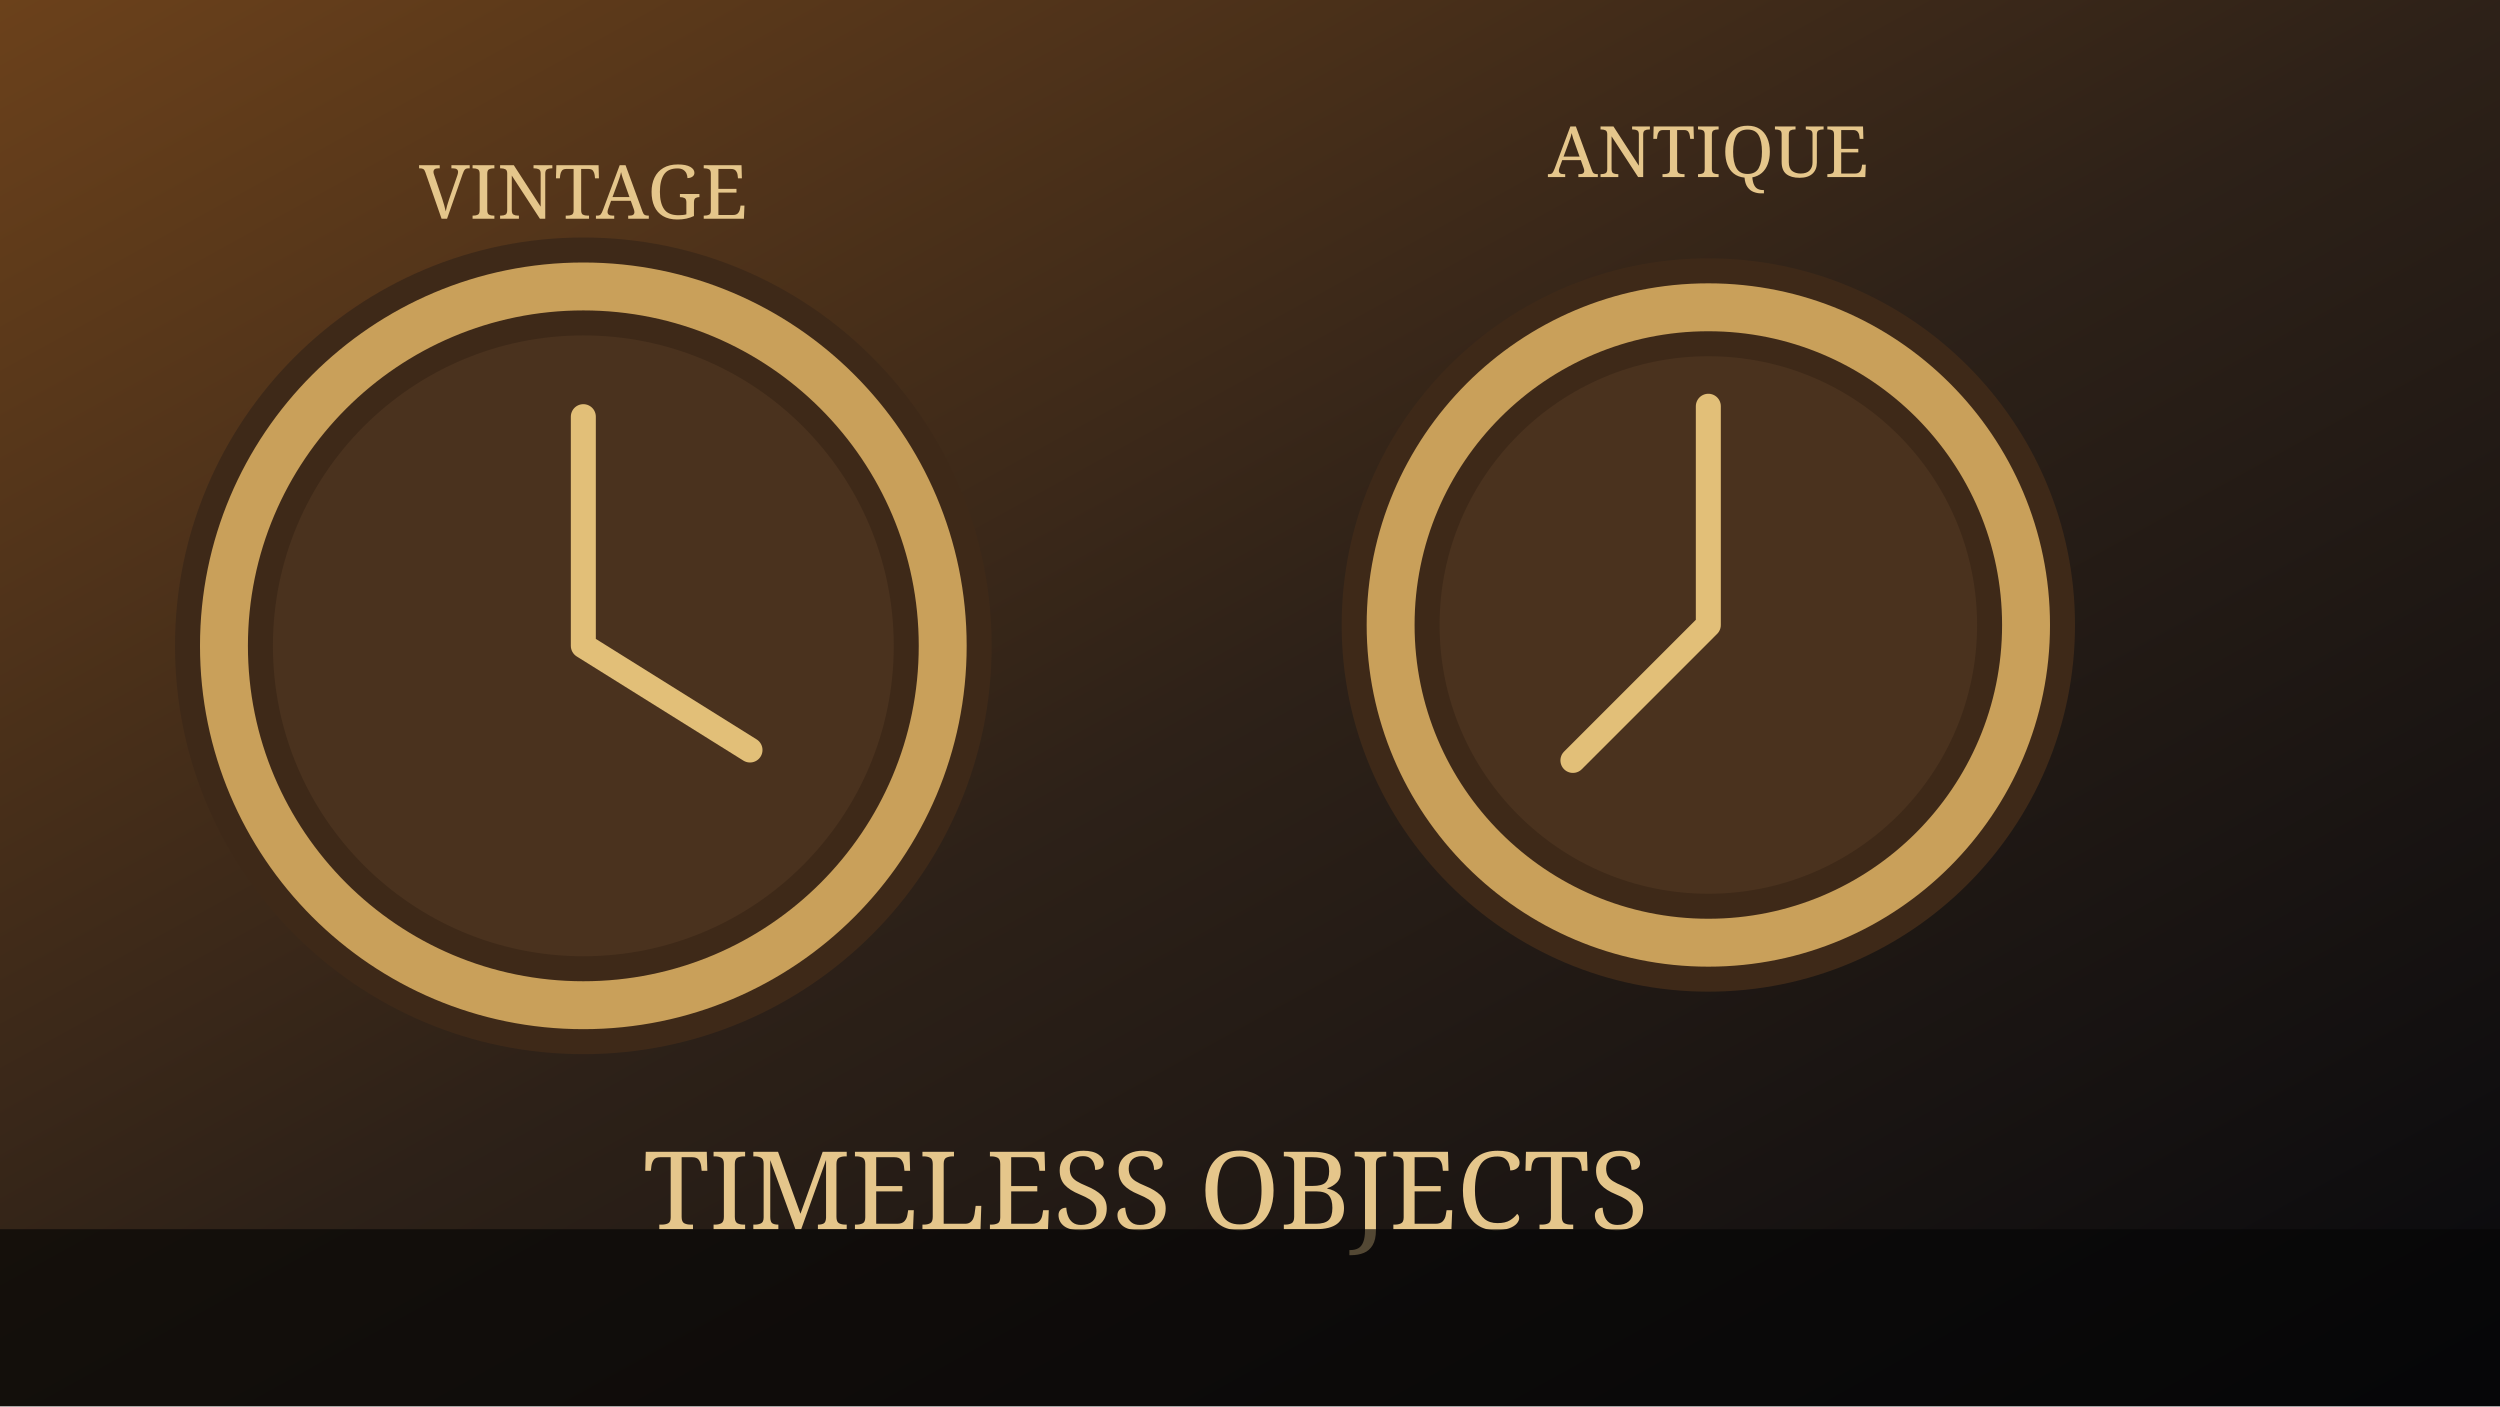
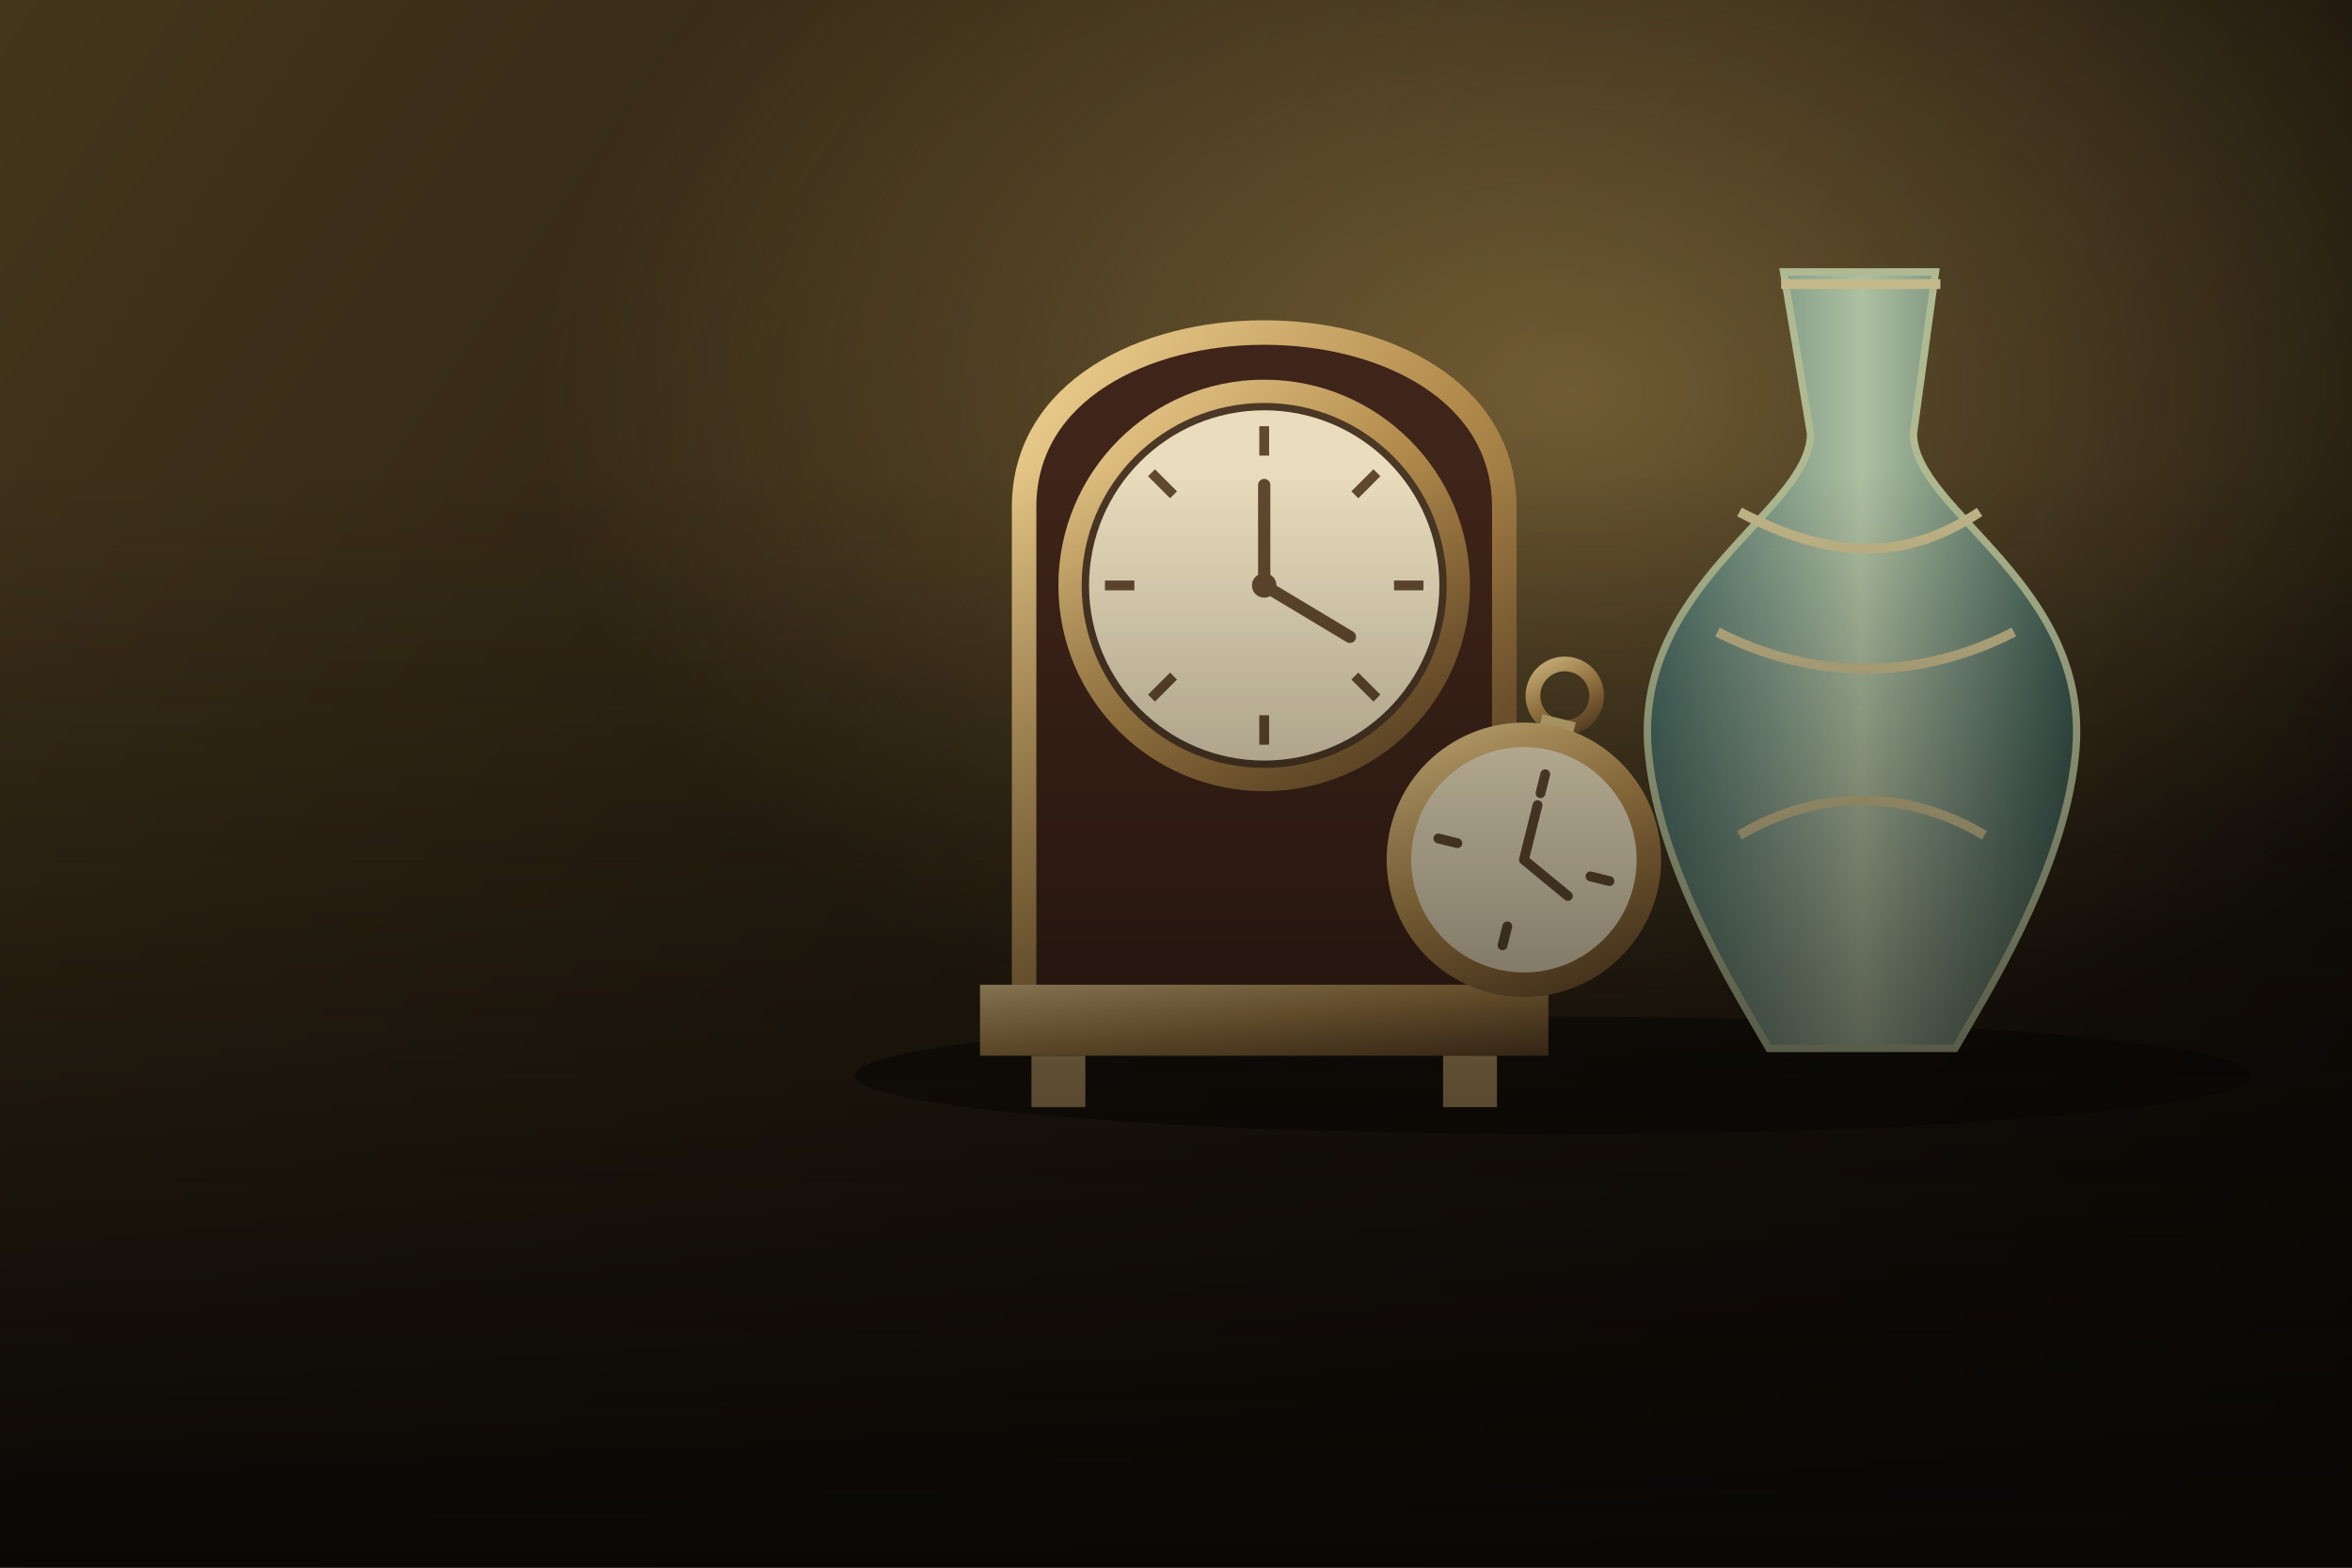
- <svg xmlns="http://www.w3.org/2000/svg" viewBox="0 0 1200 675">
+ <svg xmlns="http://www.w3.org/2000/svg" width="960" height="640" viewBox="0 0 960 640" fill="none">
  <defs>
-     <linearGradient id="bg" x2="1" y2="1">
-       <stop stop-color="#6b411b" />
-       <stop offset=".5" stop-color="#2d2118" />
-       <stop offset="1" stop-color="#08090d" />
+     <linearGradient id="background" x2="960" y2="640" gradientUnits="userSpaceOnUse">
+       <stop stop-color="#44361c" />
+       <stop offset="1" stop-color="#0b0805" />
+     </linearGradient>
+     <radialGradient id="light">
+       <stop stop-color="#e1ba69" stop-opacity=".4" />
+       <stop offset="1" stop-color="#e1ba69" stop-opacity="0" />
+     </radialGradient>
+     <linearGradient id="brass" x2="1" y2="1">
+       <stop stop-color="#f0d394" />
+       <stop offset=".5" stop-color="#b28b4c" />
+       <stop offset="1" stop-color="#634625" />
+     </linearGradient>
+     <linearGradient id="ceramic" x2="1">
+       <stop stop-color="#466962" />
+       <stop offset=".5" stop-color="#aec0a2" />
+       <stop offset="1" stop-color="#35534c" />
+     </linearGradient>
+     <linearGradient id="shade" x2="0" y2="640" gradientUnits="userSpaceOnUse">
+       <stop offset=".3" stop-color="#0a0705" stop-opacity="0" />
+       <stop offset="1" stop-color="#0a0705" />
    </linearGradient>
  </defs>
-   <rect width="1200" height="675" fill="url(#bg)" />
-   <g fill="#c9a05a" stroke="#3e2918" stroke-width="12">
-     <circle cx="280" cy="310" r="190" />
-     <circle cx="280" cy="310" r="155" fill="#4a321e" />
-     <circle cx="820" cy="300" r="170" />
-     <circle cx="820" cy="300" r="135" fill="#4a321e" />
+   <path fill="url(#background)" d="M0 0h960v640H0z" />
+   <ellipse cx="640" cy="160" rx="420" ry="295" fill="url(#light)" />
+   <ellipse cx="634" cy="439" rx="285" ry="24" fill="#000" opacity=".5" />
+   <path d="M418 412V207c0-95 196-95 196 0v205" fill="#3f2419" stroke="url(#brass)" stroke-width="10" />
+   <path d="M400 402h232v29H400z" fill="url(#brass)" />
+   <path d="M421 431h22v21h-22zm168 0h22v21h-22z" fill="#c2a46b" />
+   <circle cx="516" cy="239" r="84" fill="url(#brass)" />
+   <circle cx="516" cy="239" r="73" fill="#e9ddbd" stroke="#4b3725" stroke-width="3" />
+   <g stroke="#61492e" stroke-width="4">
+     <path d="M516 174v12m0 106v12m-65-65h12m106 0h12m-111-46 9 9m74 74 9 9m-92 0 9-9m74-74 9-9" />
+     <path d="M516 239v-41m0 41 35 21" stroke-width="5" stroke-linecap="round" />
  </g>
-   <g stroke="#e2bf78" stroke-width="12" stroke-linecap="round">
-     <path d="M280 310V200M280 310l80 50" />
-     <path d="M820 300V195M820 300l-65 65" />
+   <circle cx="516" cy="239" r="5" fill="#61492e" />
+   <path d="M728 111h62l-9 66c0 32 74 62 66 132-5 48-37 98-49 119h-76c-12-21-44-71-49-119-8-70 66-100 66-132z" fill="url(#ceramic)" stroke="#afba92" stroke-width="3" />
+   <path d="M727 116h65m-82 93c38 20 68 20 98 0m-107 49c39 20 82 20 121 0m-112 83c32-19 68-19 100 0" stroke="#c4b98a" stroke-width="4" />
+   <g transform="translate(622 351) rotate(14)">
+     <circle cy="-69" r="13" stroke="url(#brass)" stroke-width="6" />
+     <path d="M-7-55H7" stroke="#d6ba7d" stroke-width="9" />
+     <circle r="56" fill="url(#brass)" />
+     <circle r="46" fill="#e9ddbd" />
+     <path d="M0-36v8M36 0h-8M0 36v-8M-36 0h8M0 0v-23m0 23 21 10" stroke="#5d482d" stroke-width="4" stroke-linecap="round" />
  </g>
-   <g fill="#e5c68b" font-family="Georgia,serif" text-anchor="middle">
-     <text x="280" y="105" font-size="36">VINTAGE</text>
-     <text x="820" y="85" font-size="34">ANTIQUE</text>
-     <text x="550" y="590" font-size="52">TIMELESS OBJECTS</text>
-   </g>
-   <path d="M0 590h1200v85H0z" fill="#050505" opacity=".65" />
+   <path fill="url(#shade)" d="M0 0h960v640H0z" />
</svg>
